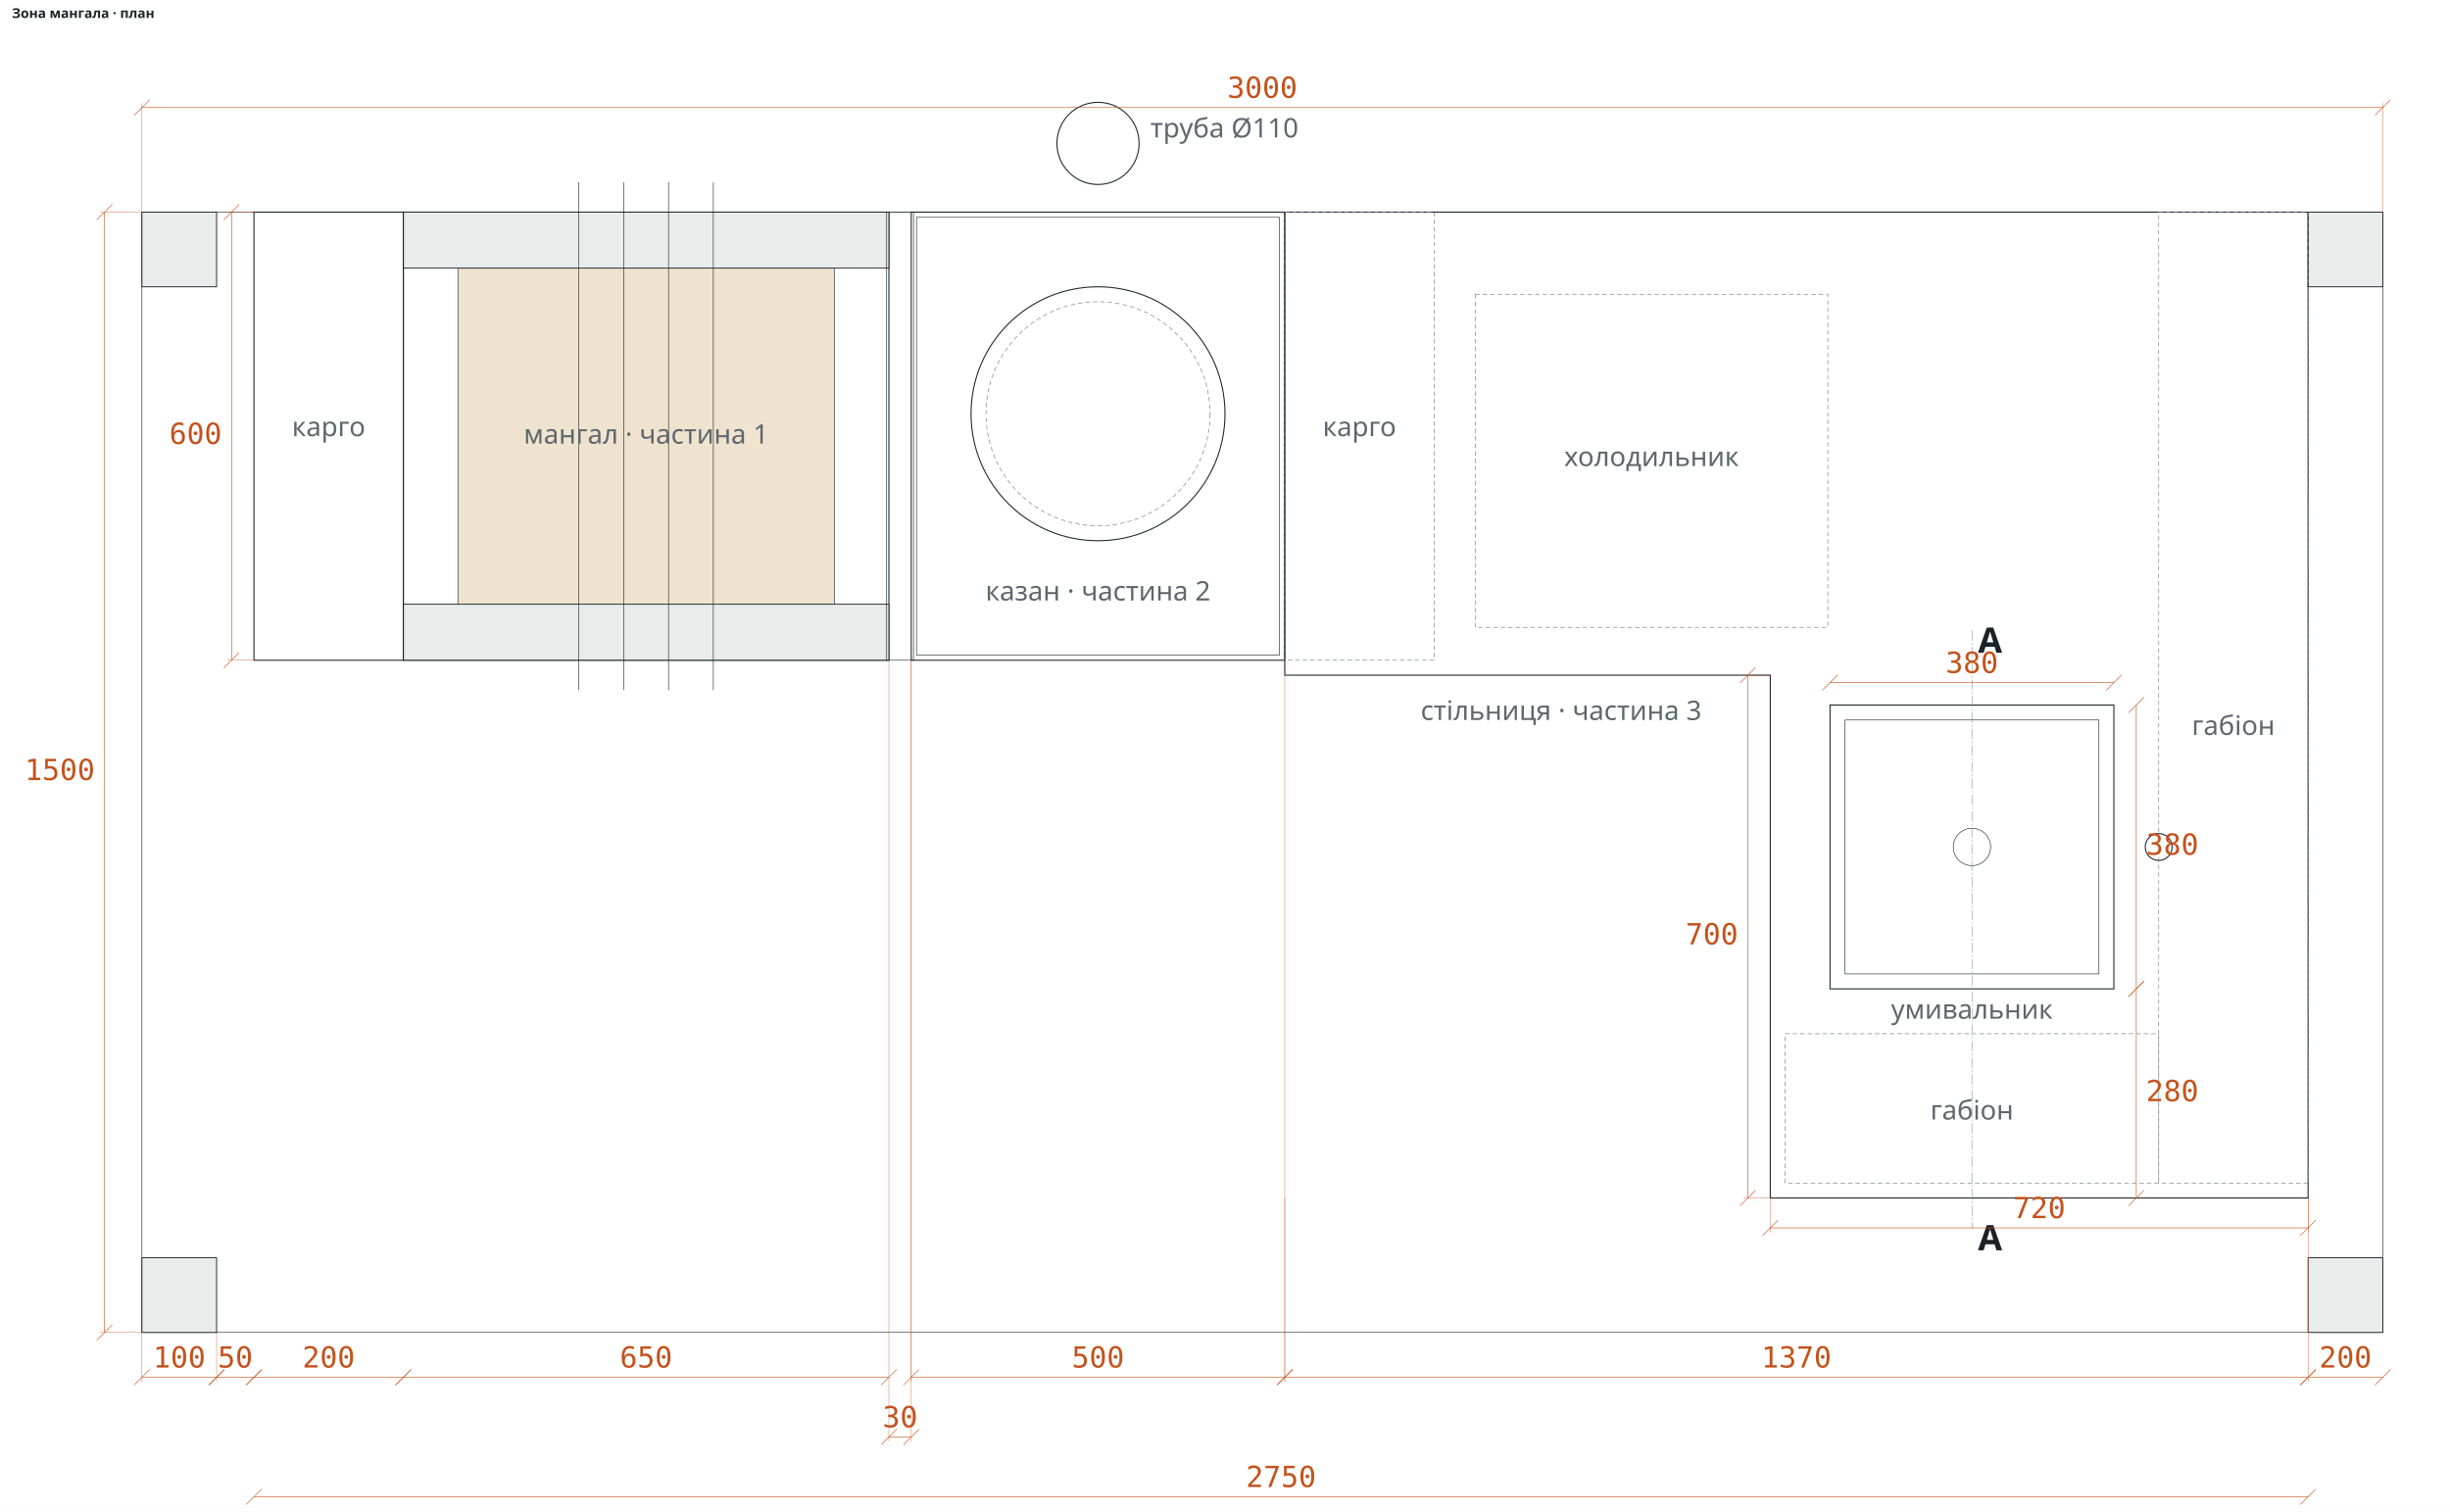
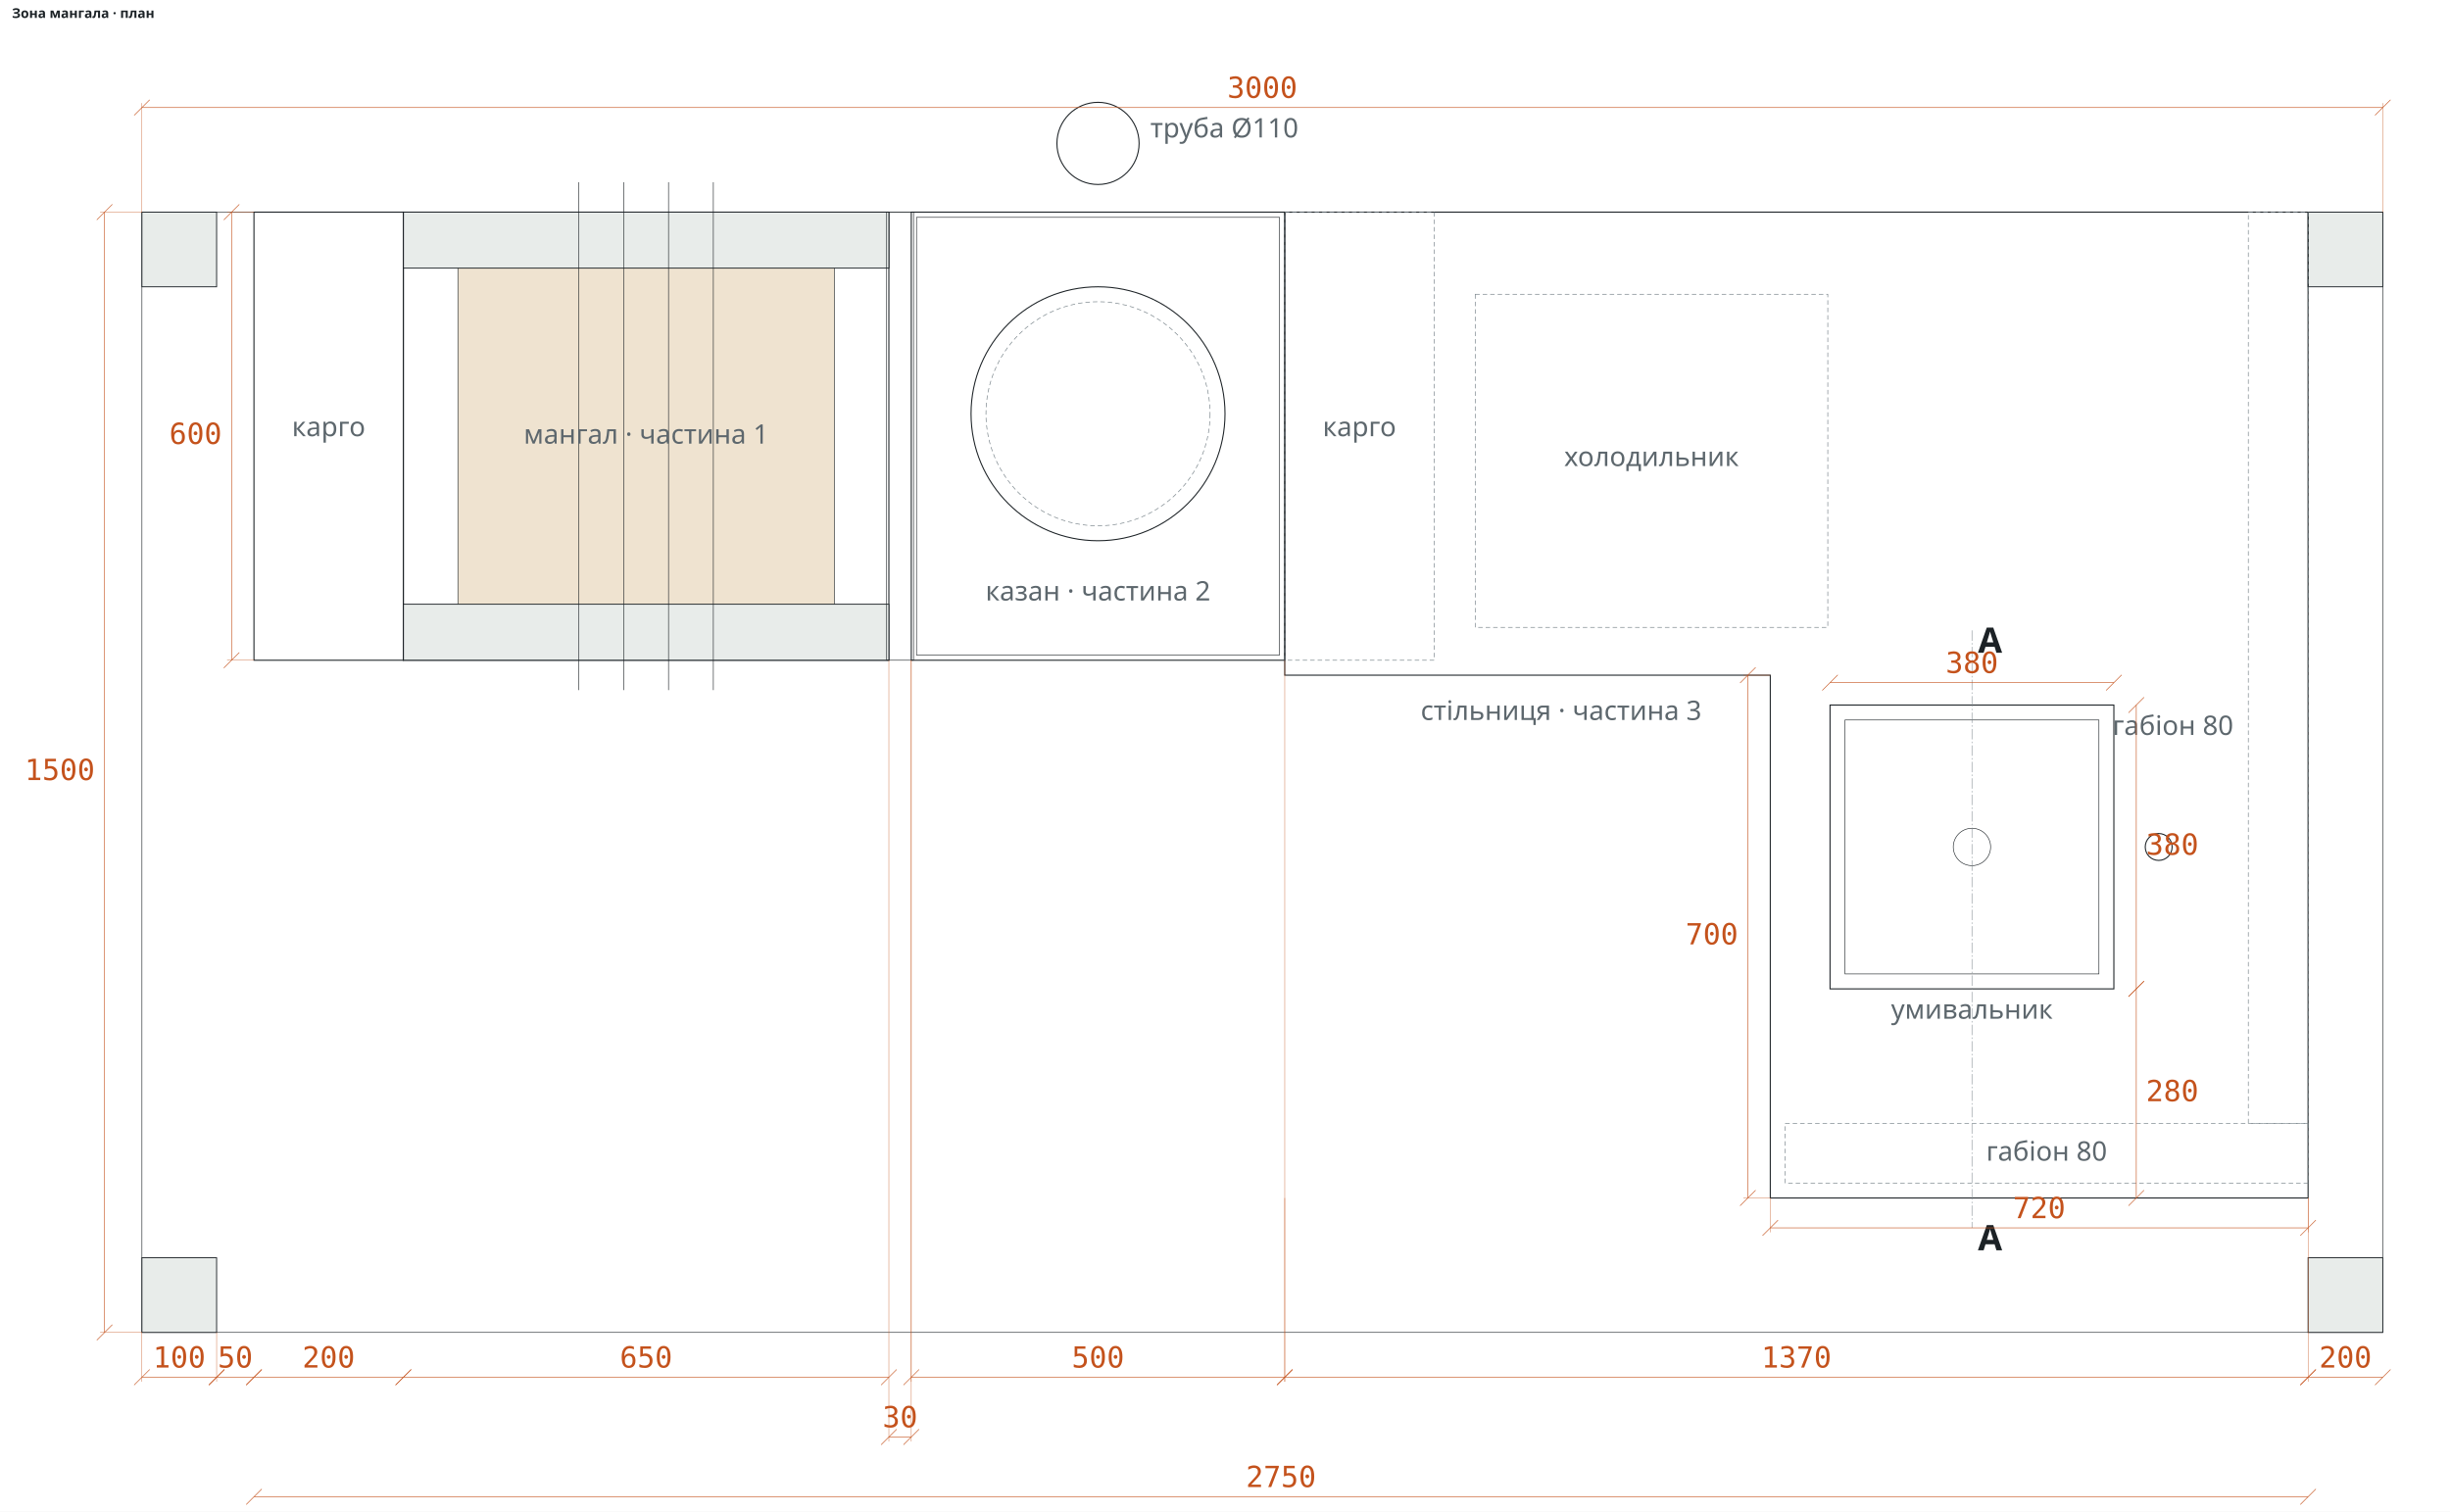
<svg xmlns="http://www.w3.org/2000/svg" viewBox="0 0 3280 2024" width="3280" height="2024">
  <style>.ol{fill:none;stroke:#1c2226;stroke-width:1.4}.thin{stroke-width:.8}.hid{fill:none;stroke:#7b868c;stroke-width:.9;stroke-dasharray:6 4}.cl{stroke:#7b868c;stroke-width:.7;stroke-dasharray:14 3 2 3}.brick{fill:#efe3d0;stroke:none}.stone{fill:#e3e1dc;stroke:#7b868c;stroke-width:.6}.fill{fill:#e8ecea;stroke:#1c2226;stroke-width:1.2}.dim{stroke:#c4521c;stroke-width:.8}.ext{stroke:#c4521c;stroke-width:.5}.lead{stroke:#5d676d;stroke-width:.7}.dt{fill:#c4521c;font:500 15px "IBM Plex Mono",Consolas,monospace}.note{fill:#5d676d;font:14px "IBM Plex Sans",Segoe UI,sans-serif}.lt{fill:#1c2226;font:13px "IBM Plex Sans",Segoe UI,sans-serif}.bub{fill:#fff;stroke:#1c2226;stroke-width:1}.bt{fill:#1c2226;font:600 13px "IBM Plex Mono",Consolas,monospace}.ttl{fill:#1c2226;font:600 18px "IBM Plex Sans",Segoe UI,sans-serif}</style>
  <rect width="100%" height="100%" fill="#ffffff" />
  <text class="ttl" x="16" y="24">Зона мангала · план</text>
  <g transform="translate(0 34)">
    <rect class="ol thin" x="190.0" y="250.0" width="3000.0" height="1500.0" />
    <rect class="fill" x="190.0" y="250.0" width="100.0" height="100.0" />
    <rect class="fill" x="3090.0" y="250.0" width="100.0" height="100.0" />
    <rect class="fill" x="190.0" y="1650.0" width="100.0" height="100.0" />
    <rect class="fill" x="3090.0" y="1650.0" width="100.0" height="100.0" />
    <rect class="ol" x="540.0" y="250.0" width="650.0" height="600.0" />
    <rect class="brick" x="613.0" y="323.0" width="504.0" height="454.0" />
    <rect class="ol thin" x="613.0" y="323.0" width="504.0" height="454.0" />
    <rect class="fill" x="540.0" y="250.0" width="650.0" height="75.0" />
    <rect class="fill" x="540.0" y="775.0" width="650.0" height="75.0" />
    <line class="ol thin" x1="775.0" y1="210.0" x2="775.0" y2="890.0" />
    <line class="ol thin" x1="835.0" y1="210.0" x2="835.0" y2="890.0" />
    <line class="ol thin" x1="895.0" y1="210.0" x2="895.0" y2="890.0" />
    <line class="ol thin" x1="955.0" y1="210.0" x2="955.0" y2="890.0" />
    <text class="note" x="865.0" y="560.0" text-anchor="middle" style="font-size:36px">мангал · частина 1</text>
    <rect class="ol" x="340.0" y="250.0" width="200.0" height="600.0" />
    <text class="note" x="440.0" y="550.0" text-anchor="middle" style="font-size:36px">карго</text>
    <rect class="ol thin" x="1187.0" y="250.0" width="36.0" height="600.0" />
    <rect class="ol" x="1220.0" y="250.0" width="500.0" height="600.0" />
    <rect class="ol thin" x="1227.0" y="257.0" width="486.0" height="586.0" />
    <circle class="ol" cx="1470.0" cy="520.0" r="170" />
    <circle class="hid" cx="1470.0" cy="520.0" r="150" />
    <circle class="ol" cx="1470.0" cy="158.0" r="55" />
    <text class="note" x="1540.0" y="150.0" text-anchor="start" style="font-size:36px">труба Ø110</text>
    <text class="note" x="1470.0" y="770.0" text-anchor="middle" style="font-size:36px">казан · частина 2</text>
    <polygon class="ol" points="1720.0,250.0 3090.0,250.0 3090.0,1570.0 2370.0,1570.0 2370.0,870.0 1720.0,870.0" />
    <rect class="hid" x="1720.0" y="250.0" width="200.0" height="600.0" />
    <text class="note" x="1820.0" y="550.0" text-anchor="middle" style="font-size:36px">карго</text>
-     <rect class="hid" x="2390.0" y="1350.0" width="500.0" height="200.0" />
-     <text class="note" x="2640.0" y="1465.0" text-anchor="middle" style="font-size:36px">габіон</text>
-     <rect class="hid" x="2890.0" y="250.0" width="200.0" height="1300.0" />
-     <text class="note" x="2990.0" y="950.0" text-anchor="middle" style="font-size:36px">габіон</text>
+     <rect class="hid" x="2390.0" y="1470.0" width="700.0" height="80.0" />
+     <text class="note" x="2740.0" y="1520.0" text-anchor="middle" style="font-size:36px">габіон 80</text>
+     <rect class="hid" x="3010.0" y="250.0" width="80.0" height="1220.0" />
+     <text class="note" x="2990.0" y="950.0" text-anchor="end" style="font-size:36px">габіон 80</text>
    <rect class="hid" x="1975.0" y="360.0" width="472.0" height="446.0" />
    <text class="note" x="2211.0" y="590.0" text-anchor="middle" style="font-size:36px">холодильник</text>
    <rect class="ol" x="2450.0" y="910.0" width="380.0" height="380.0" />
    <rect class="ol thin" x="2470.0" y="930.0" width="340.0" height="340.0" />
    <circle class="ol thin" cx="2640.0" cy="1100.0" r="25" />
    <circle class="ol" cx="2890.0" cy="1100.0" r="18" />
    <text class="note" x="2640.0" y="1330.0" text-anchor="middle" style="font-size:36px">умивальник</text>
    <text class="note" x="2090.0" y="930.0" text-anchor="middle" style="font-size:36px">стільниця · частина 3</text>
    <line class="cl" x1="2640.0" y1="810.0" x2="2640.0" y2="1610.0" />
    <text class="ttl" x="2648.0" y="1640.0" text-anchor="start" style="font-size:47px">А</text>
    <text class="ttl" x="2648.0" y="840.0" text-anchor="start" style="font-size:47px">А</text>
    <line class="ext" x1="190.0" y1="250.0" x2="190.0" y2="104.0" />
    <line class="ext" x1="3190.0" y1="250.0" x2="3190.0" y2="104.0" />
    <line class="dim" x1="190.0" y1="110.0" x2="3190.0" y2="110.0" />
    <line class="dim" x1="179.6" y1="120.4" x2="200.4" y2="99.6" />
    <line class="dim" x1="3179.6" y1="120.4" x2="3200.4" y2="99.6" />
    <text class="dt" x="1690.0" y="97.0" text-anchor="middle" style="font-size:39px">3000</text>
    <line class="ext" x1="190.0" y1="1750.0" x2="190.0" y2="1816.0" />
    <line class="ext" x1="290.0" y1="1750.0" x2="290.0" y2="1816.0" />
    <line class="dim" x1="190.0" y1="1810.0" x2="290.0" y2="1810.0" />
    <line class="dim" x1="179.6" y1="1820.4" x2="200.4" y2="1799.6" />
    <line class="dim" x1="279.6" y1="1820.4" x2="300.4" y2="1799.6" />
    <text class="dt" x="240.0" y="1797.0" text-anchor="middle" style="font-size:39px">100</text>
    <line class="dim" x1="290.0" y1="1810.0" x2="340.0" y2="1810.0" />
    <line class="dim" x1="279.6" y1="1820.4" x2="300.4" y2="1799.6" />
    <line class="dim" x1="329.6" y1="1820.4" x2="350.4" y2="1799.6" />
    <text class="dt" x="315.0" y="1797.0" text-anchor="middle" style="font-size:39px">50</text>
    <line class="dim" x1="340.0" y1="1810.0" x2="540.0" y2="1810.0" />
    <line class="dim" x1="329.6" y1="1820.4" x2="350.4" y2="1799.6" />
    <line class="dim" x1="529.6" y1="1820.4" x2="550.4" y2="1799.6" />
    <text class="dt" x="440.0" y="1797.0" text-anchor="middle" style="font-size:39px">200</text>
    <line class="dim" x1="540.0" y1="1810.0" x2="1190.0" y2="1810.0" />
    <line class="dim" x1="529.6" y1="1820.4" x2="550.4" y2="1799.6" />
    <line class="dim" x1="1179.6" y1="1820.4" x2="1200.4" y2="1799.6" />
    <text class="dt" x="865.0" y="1797.0" text-anchor="middle" style="font-size:39px">650</text>
    <line class="ext" x1="1190.0" y1="850.0" x2="1190.0" y2="1896.0" />
    <line class="ext" x1="1220.0" y1="850.0" x2="1220.0" y2="1896.0" />
    <line class="dim" x1="1190.0" y1="1890.0" x2="1220.0" y2="1890.0" />
    <line class="dim" x1="1179.6" y1="1900.4" x2="1200.4" y2="1879.6" />
    <line class="dim" x1="1209.6" y1="1900.4" x2="1230.4" y2="1879.6" />
    <text class="dt" x="1205.0" y="1877.0" text-anchor="middle" style="font-size:39px">30</text>
    <line class="ext" x1="1220.0" y1="850.0" x2="1220.0" y2="1816.0" />
    <line class="ext" x1="1720.0" y1="850.0" x2="1720.0" y2="1816.0" />
    <line class="dim" x1="1220.0" y1="1810.0" x2="1720.0" y2="1810.0" />
    <line class="dim" x1="1209.6" y1="1820.4" x2="1230.4" y2="1799.6" />
    <line class="dim" x1="1709.6" y1="1820.4" x2="1730.4" y2="1799.6" />
    <text class="dt" x="1470.0" y="1797.0" text-anchor="middle" style="font-size:39px">500</text>
    <line class="ext" x1="1720.0" y1="1570.0" x2="1720.0" y2="1816.0" />
    <line class="ext" x1="3090.0" y1="1570.0" x2="3090.0" y2="1816.0" />
    <line class="dim" x1="1720.0" y1="1810.0" x2="3090.0" y2="1810.0" />
    <line class="dim" x1="1709.6" y1="1820.4" x2="1730.4" y2="1799.6" />
    <line class="dim" x1="3079.6" y1="1820.4" x2="3100.4" y2="1799.6" />
    <text class="dt" x="2405.0" y="1797.0" text-anchor="middle" style="font-size:39px">1370</text>
    <line class="dim" x1="3090.0" y1="1810.0" x2="3190.0" y2="1810.0" />
    <line class="dim" x1="3079.6" y1="1820.4" x2="3100.4" y2="1799.6" />
    <line class="dim" x1="3179.6" y1="1820.4" x2="3200.4" y2="1799.6" />
    <text class="dt" x="3140.0" y="1797.0" text-anchor="middle" style="font-size:39px">200</text>
    <line class="dim" x1="340.0" y1="1970.0" x2="3090.0" y2="1970.0" />
    <line class="dim" x1="329.6" y1="1980.4" x2="350.4" y2="1959.6" />
    <line class="dim" x1="3079.6" y1="1980.4" x2="3100.4" y2="1959.6" />
    <text class="dt" x="1715.0" y="1957.0" text-anchor="middle" style="font-size:39px">2750</text>
    <line class="ext" x1="190.0" y1="250.0" x2="134.0" y2="250.0" />
    <line class="ext" x1="190.0" y1="1750.0" x2="134.0" y2="1750.0" />
    <line class="dim" x1="140.0" y1="250.0" x2="140.0" y2="1750.0" />
    <line class="dim" x1="129.6" y1="260.4" x2="150.4" y2="239.6" />
    <line class="dim" x1="129.6" y1="1760.4" x2="150.4" y2="1739.6" />
    <text class="dt" x="127.0" y="1010.4" text-anchor="end" style="font-size:39px">1500</text>
    <line class="ext" x1="340.0" y1="250.0" x2="304.0" y2="250.0" />
    <line class="ext" x1="340.0" y1="850.0" x2="304.0" y2="850.0" />
    <line class="dim" x1="310.0" y1="250.0" x2="310.0" y2="850.0" />
    <line class="dim" x1="299.6" y1="260.4" x2="320.4" y2="239.6" />
    <line class="dim" x1="299.6" y1="860.4" x2="320.4" y2="839.6" />
    <text class="dt" x="297.0" y="560.4" text-anchor="end" style="font-size:39px">600</text>
    <line class="ext" x1="2370.0" y1="870.0" x2="2334.0" y2="870.0" />
    <line class="ext" x1="2370.0" y1="1570.0" x2="2334.0" y2="1570.0" />
    <line class="dim" x1="2340.0" y1="870.0" x2="2340.0" y2="1570.0" />
    <line class="dim" x1="2329.6" y1="880.4" x2="2350.4" y2="859.6" />
    <line class="dim" x1="2329.6" y1="1580.4" x2="2350.4" y2="1559.6" />
    <text class="dt" x="2327.0" y="1230.4" text-anchor="end" style="font-size:39px">700</text>
    <line class="ext" x1="2370.0" y1="1570.0" x2="2370.0" y2="1616.0" />
    <line class="ext" x1="3090.0" y1="1570.0" x2="3090.0" y2="1616.0" />
    <line class="dim" x1="2370.0" y1="1610.0" x2="3090.0" y2="1610.0" />
    <line class="dim" x1="2359.6" y1="1620.4" x2="2380.4" y2="1599.6" />
    <line class="dim" x1="3079.6" y1="1620.4" x2="3100.4" y2="1599.6" />
    <text class="dt" x="2730.0" y="1597.0" text-anchor="middle" style="font-size:39px">720</text>
    <line class="dim" x1="2450.0" y1="880.0" x2="2830.0" y2="880.0" />
    <line class="dim" x1="2439.6" y1="890.4" x2="2460.4" y2="869.6" />
    <line class="dim" x1="2819.6" y1="890.4" x2="2840.4" y2="869.6" />
    <text class="dt" x="2640.0" y="867.0" text-anchor="middle" style="font-size:39px">380</text>
    <line class="dim" x1="2860.0" y1="910.0" x2="2860.0" y2="1290.0" />
    <line class="dim" x1="2849.6" y1="920.4" x2="2870.4" y2="899.6" />
    <line class="dim" x1="2849.6" y1="1300.4" x2="2870.4" y2="1279.6" />
    <text class="dt" x="2873.0" y="1110.4" text-anchor="start" style="font-size:39px">380</text>
    <line class="dim" x1="2860.0" y1="1290.0" x2="2860.0" y2="1570.0" />
    <line class="dim" x1="2849.6" y1="1300.4" x2="2870.4" y2="1279.6" />
    <line class="dim" x1="2849.6" y1="1580.4" x2="2870.4" y2="1559.6" />
    <text class="dt" x="2873.0" y="1440.4" text-anchor="start" style="font-size:39px">280</text>
  </g>
</svg>
